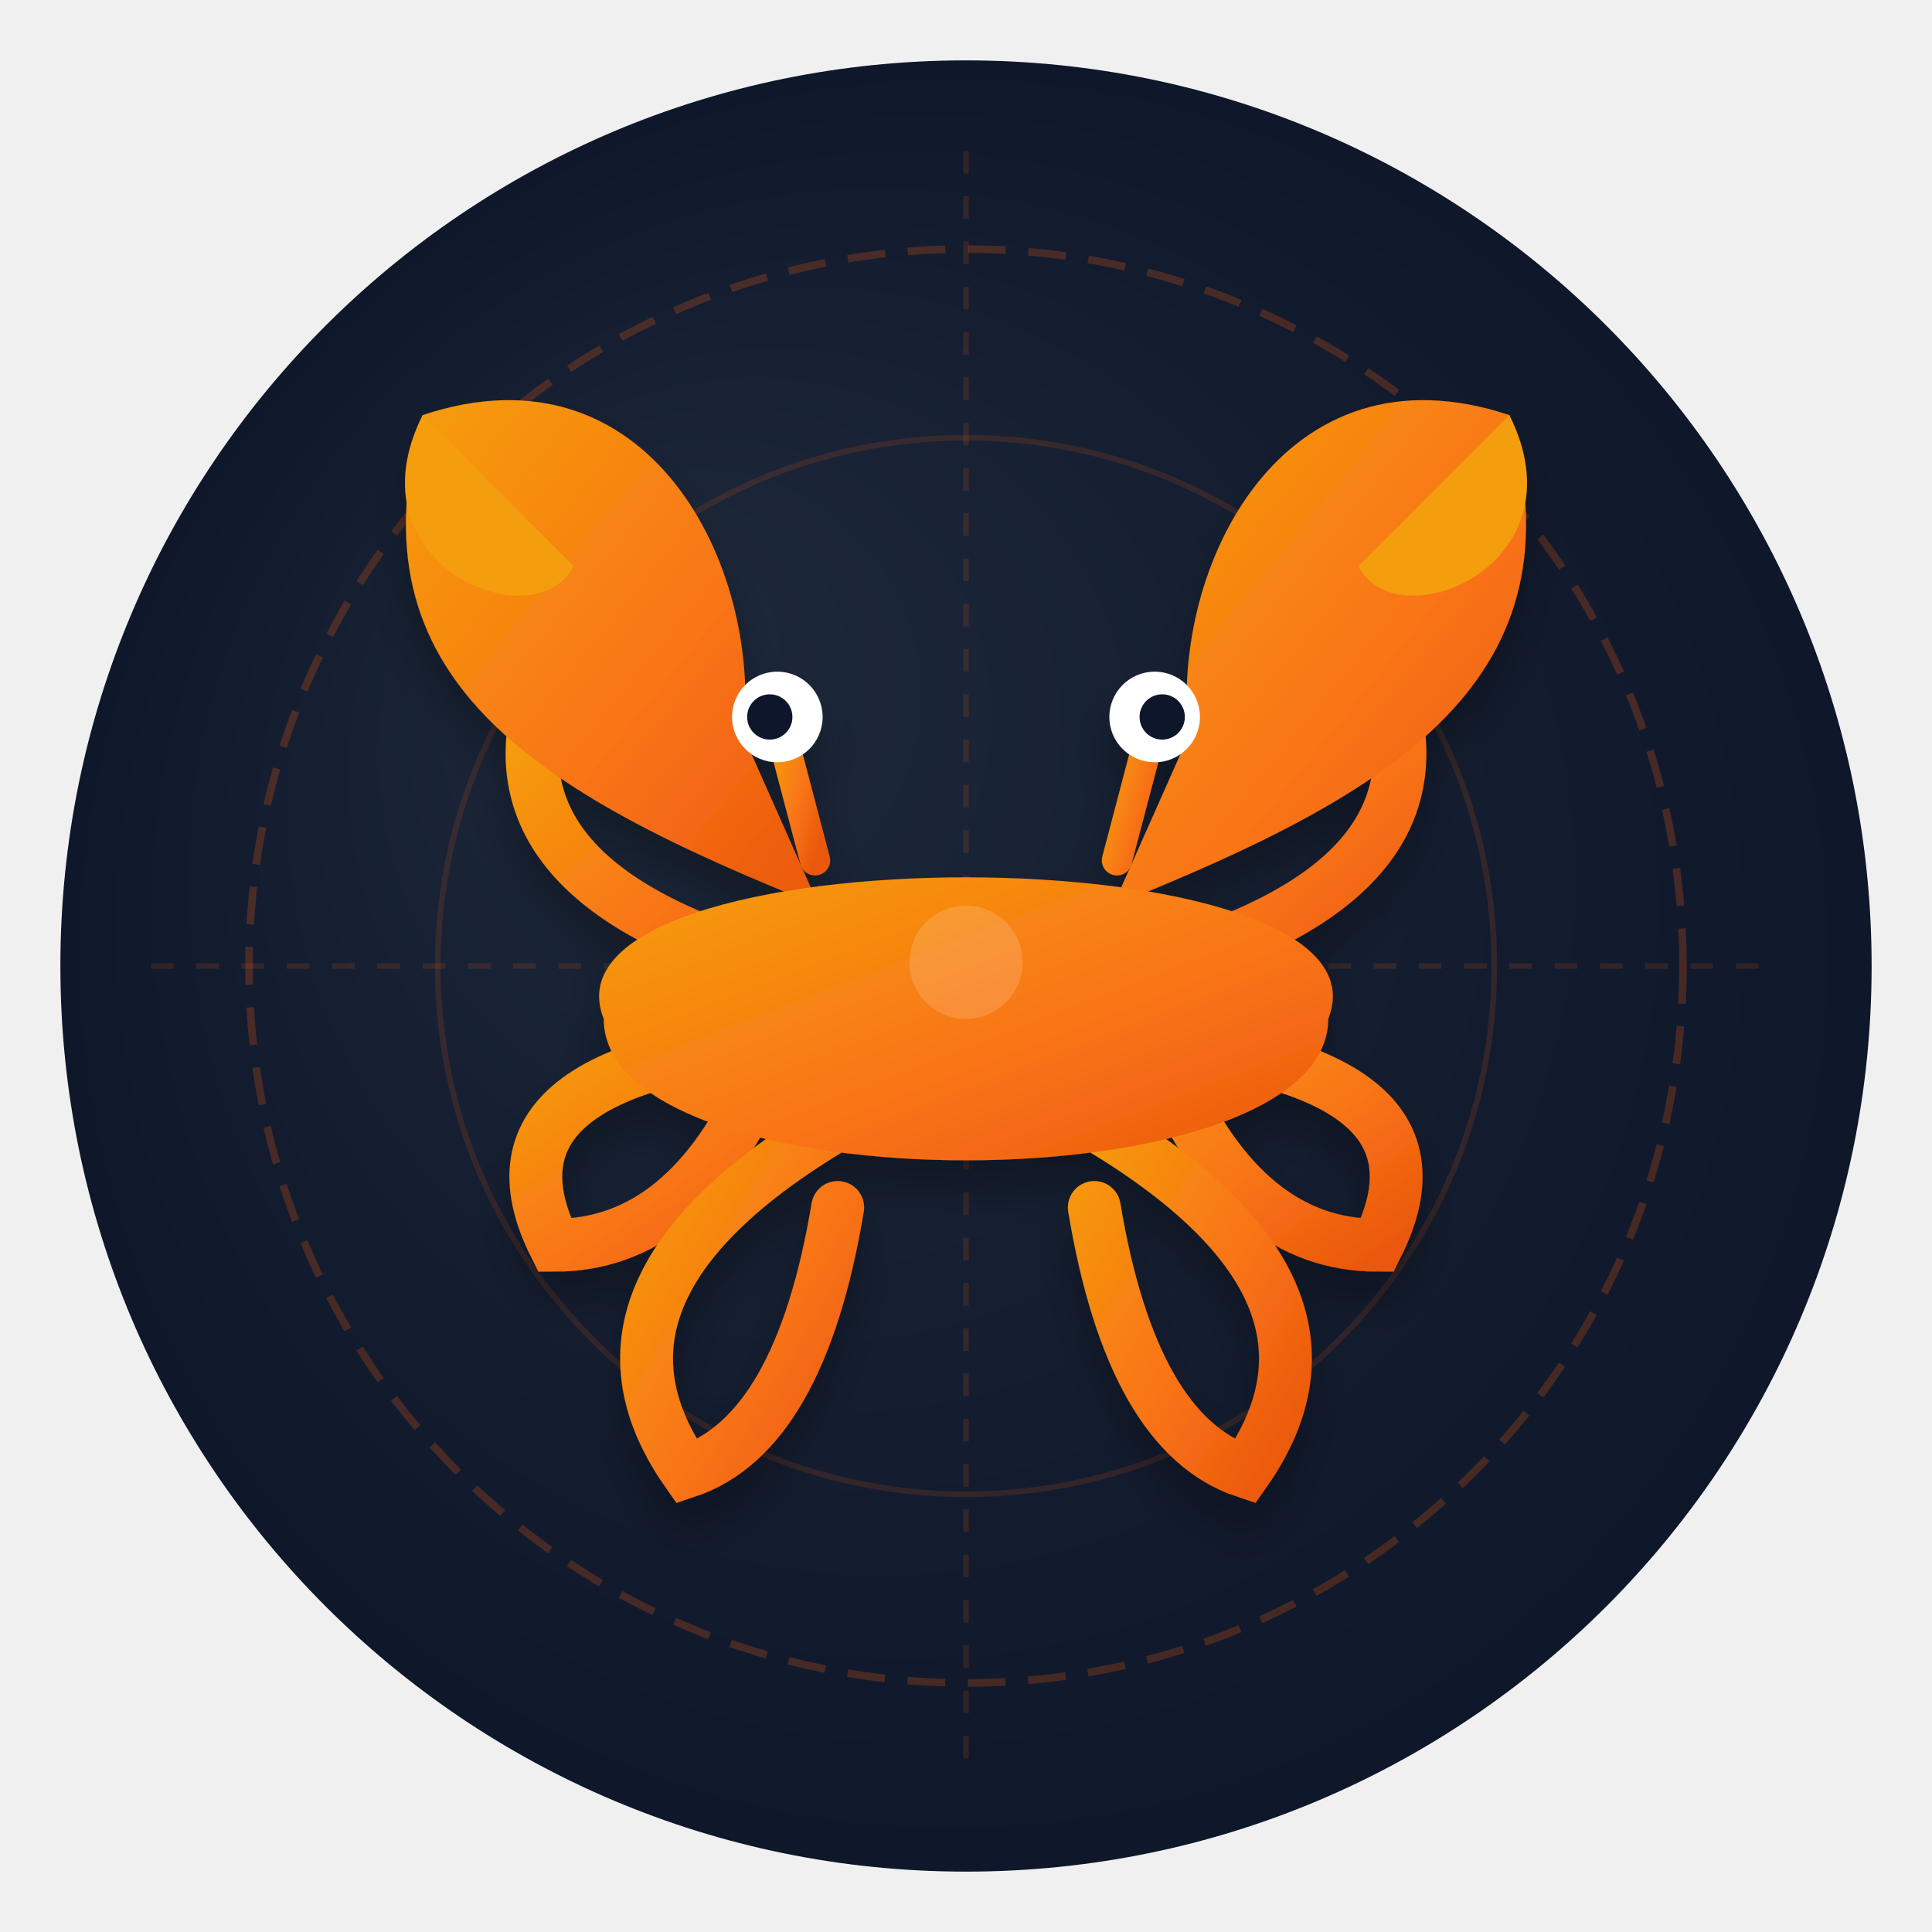
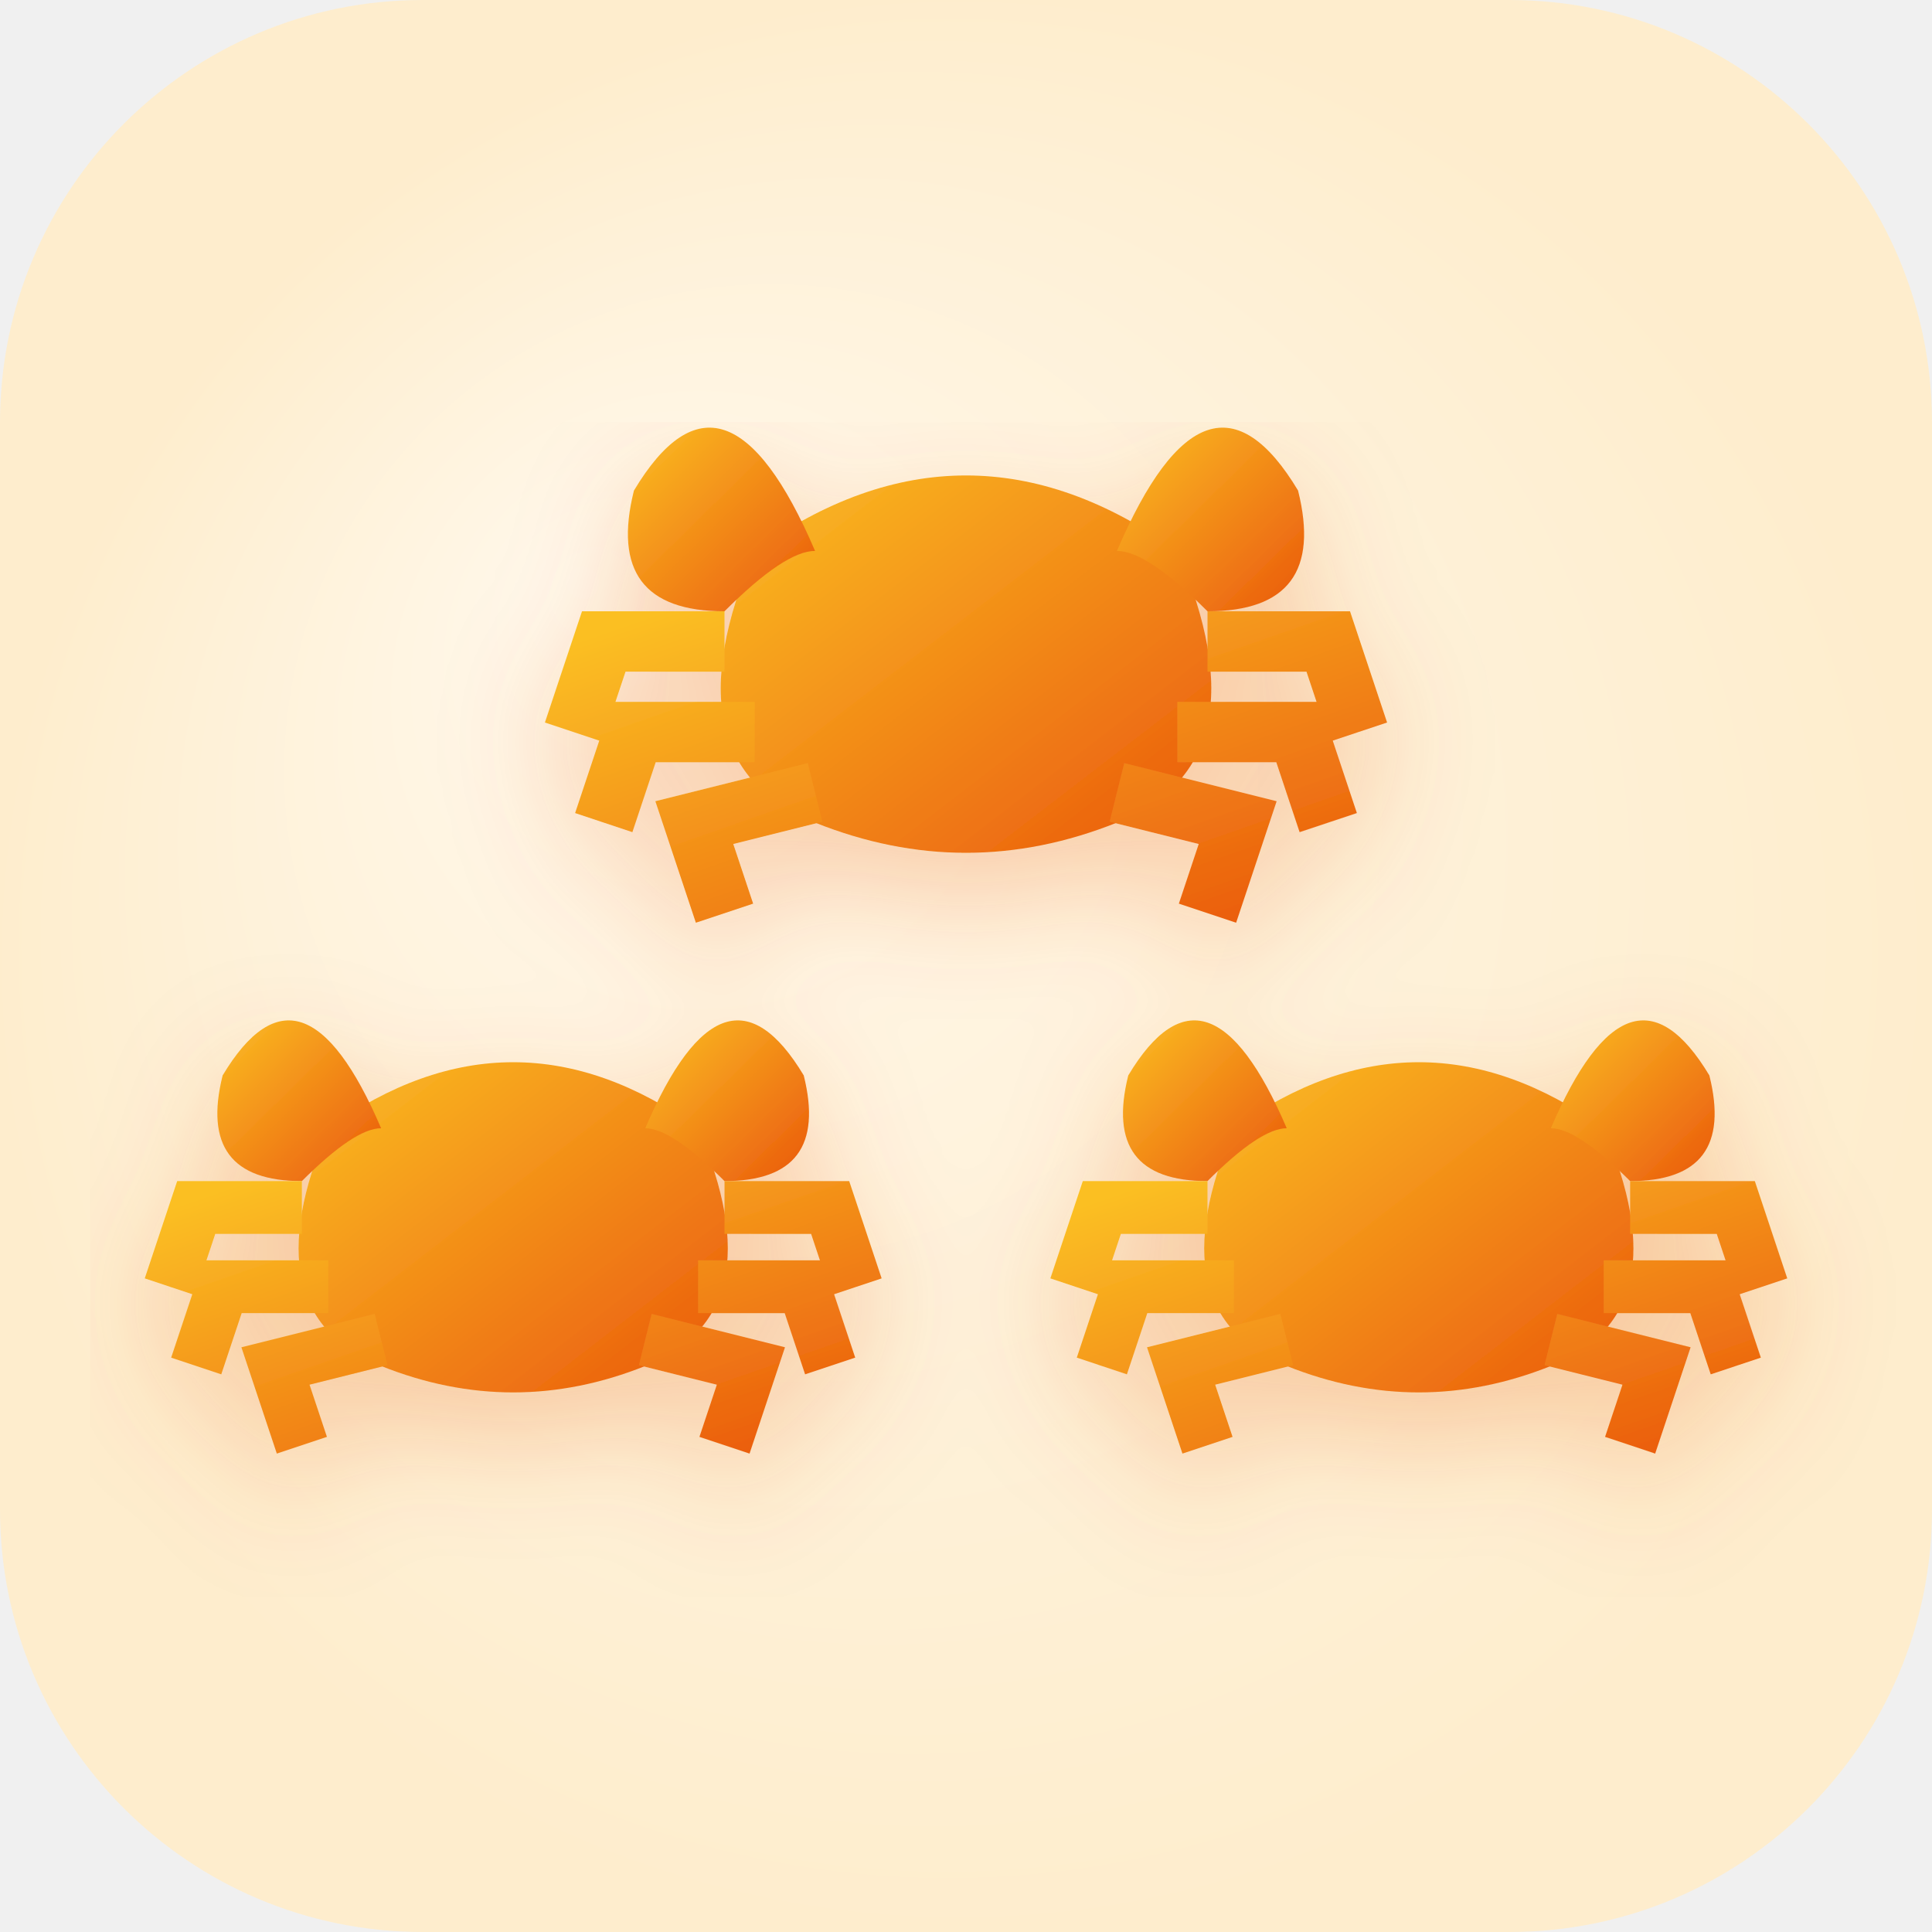
<svg xmlns="http://www.w3.org/2000/svg" viewBox="0 0 512 512" width="100%" height="100%">
  <defs>
    <radialGradient id="bgGrad" cx="50%" cy="50%" r="50%" fx="30%" fy="30%">
-       <stop offset="0%" stop-color="#1e293b" />
-       <stop offset="100%" stop-color="#0f172a" />
+       <stop offset="0%" stop-color="#fff8eb" />
+       <stop offset="100%" stop-color="#feedcd" />
    </radialGradient>
-     <linearGradient id="crabGrad" x1="0%" y1="0%" x2="100%" y2="100%">
-       <stop offset="0%" stop-color="#f59e0b" />
-       <stop offset="60%" stop-color="#f97316" />
-       <stop offset="100%" stop-color="#ea580c" />
+     <linearGradient id="crabAmberGrad" x1="0%" y1="0%" x2="100%" y2="100%">
+       <stop offset="0%" stop-color="#FBBF24" />
+       <stop offset="100%" stop-color="#EA580C" />
    </linearGradient>
    <filter id="shadow" x="-5%" y="-5%" width="120%" height="120%">
-       <feDropShadow dx="0" dy="8" stdDeviation="6" flood-color="#000000" flood-opacity="0.30" />
+       <feDropShadow dx="0" dy="12" stdDeviation="15" flood-color="#ea580c" flood-opacity="0.25" />
    </filter>
  </defs>
-   <circle cx="256" cy="256" r="240" fill="url(#bgGrad)" />
-   <circle cx="256" cy="256" r="190" fill="none" stroke="#ea580c" stroke-width="2" stroke-opacity="0.25" stroke-dasharray="10 6" />
-   <circle cx="256" cy="256" r="140" fill="none" stroke="#ea580c" stroke-width="1.5" stroke-opacity="0.15" />
-   <line x1="256" y1="40" x2="256" y2="472" stroke="#ea580c" stroke-width="1.5" stroke-opacity="0.15" stroke-dasharray="6 6" />
-   <line x1="40" y1="256" x2="472" y2="256" stroke="#ea580c" stroke-width="1.5" stroke-opacity="0.15" stroke-dasharray="6 6" />
+   <rect width="512" height="512" rx="112" fill="url(#bgGrad)" />
  <g filter="url(#shadow)">
-     <path d="M 290 260 Q 380 240 370 190 Q 350 180 320 220" fill="none" stroke="url(#crabGrad)" stroke-width="14" stroke-linecap="round" />
-     <path d="M 290 275 Q 390 280 365 330 Q 330 330 310 285" fill="none" stroke="url(#crabGrad)" stroke-width="14" stroke-linecap="round" />
-     <path d="M 285 295 Q 365 340 330 390 Q 300 380 290 320" fill="none" stroke="url(#crabGrad)" stroke-width="14" stroke-linecap="round" />
-     <path d="M 222 260 Q 132 240 142 190 Q 162 180 192 220" fill="none" stroke="url(#crabGrad)" stroke-width="14" stroke-linecap="round" />
-     <path d="M 222 275 Q 122 280 147 330 Q 182 330 202 285" fill="none" stroke="url(#crabGrad)" stroke-width="14" stroke-linecap="round" />
-     <path d="M 227 295 Q 147 340 182 390 Q 212 380 222 320" fill="none" stroke="url(#crabGrad)" stroke-width="14" stroke-linecap="round" />
-     <path d="M 295 240 C 370 210, 420 180, 400 110 C 340 90, 310 150, 315 195" fill="url(#crabGrad)" />
-     <path d="M 400 110 C 420 150, 370 170, 360 150" fill="#f59e0b" />
-     <path d="M 217 240 C 142 210, 92 180, 112 110 C 172 90, 202 150, 197 195" fill="url(#crabGrad)" />
-     <path d="M 112 110 C 92 150, 142 170, 152 150" fill="#f59e0b" />
-     <path d="M 160 270 C 140 220, 372 220, 352 270 C 352 320, 160 320, 160 270 Z" fill="url(#crabGrad)" />
-     <line x1="216" y1="228" x2="206" y2="190" stroke="url(#crabGrad)" stroke-width="8" stroke-linecap="round" />
-     <circle cx="206" cy="190" r="12" fill="#ffffff" />
-     <circle cx="204" cy="190" r="6" fill="#0f172a" />
-     <line x1="296" y1="228" x2="306" y2="190" stroke="url(#crabGrad)" stroke-width="8" stroke-linecap="round" />
-     <circle cx="306" cy="190" r="12" fill="#ffffff" />
-     <circle cx="308" cy="190" r="6" fill="#0f172a" />
+     <g transform="translate(256, 170) scale(16)">
+       <path fill="url(#crabAmberGrad)" d="M-3.5 -1.5 Q 0 -4 3.5 -1.5 Q 5 2 2.5 3 Q 0 4 -2.5 3 Q -5 2 -3.5 -1.5 Z" />
+       <path fill="url(#crabAmberGrad)" d="M-2.5 -1.5 Q -4 -5 -5.5 -2.5 Q -6 -0.5 -4 -0.5 Q -3 -1.5 -2.5 -1.5 Z" />
+       <path fill="url(#crabAmberGrad)" d="M2.5 -1.5 Q 4 -5 5.5 -2.5 Q 6 -0.5 4 -0.5 Q 3 -1.5 2.5 -1.5 Z" />
+       <path fill="none" stroke="url(#crabAmberGrad)" strokeWidth="1.2" strokeLinecap="round" strokeLinejoin="round" d="M -4 0 L -6 0 L -6.5 1.5 M -3.5 1.5 L -5.5 1.5 L -6 3 M -2.5 2.5 L -4.5 3 L -4 4.5 M 4 0 L 6 0 L 6.5 1.5 M 3.5 1.5 L 5.5 1.5 L 6 3 M 2.5 2.5 L 4.5 3 L 4 4.5" />
+     </g>
+     <g transform="translate(136, 320) scale(14)">
+       <path fill="url(#crabAmberGrad)" d="M-3.5 -1.5 Q 0 -4 3.5 -1.5 Q 5 2 2.5 3 Q 0 4 -2.5 3 Q -5 2 -3.5 -1.5 Z" />
+       <path fill="url(#crabAmberGrad)" d="M-2.5 -1.5 Q -4 -5 -5.5 -2.5 Q -6 -0.5 -4 -0.5 Q -3 -1.5 -2.5 -1.5 Z" />
+       <path fill="url(#crabAmberGrad)" d="M2.5 -1.5 Q 4 -5 5.5 -2.5 Q 6 -0.5 4 -0.5 Q 3 -1.5 2.5 -1.5 Z" />
+       <path fill="none" stroke="url(#crabAmberGrad)" strokeWidth="1.2" strokeLinecap="round" strokeLinejoin="round" d="M -4 0 L -6 0 L -6.5 1.5 M -3.5 1.5 L -5.5 1.5 L -6 3 M -2.5 2.5 L -4.5 3 L -4 4.5 M 4 0 L 6 0 L 6.5 1.5 M 3.5 1.5 L 5.5 1.5 L 6 3 M 2.5 2.5 L 4.5 3 L 4 4.5" />
+     </g>
+     <g transform="translate(376, 320) scale(14)">
+       <path fill="url(#crabAmberGrad)" d="M-3.5 -1.5 Q 0 -4 3.5 -1.5 Q 5 2 2.5 3 Q 0 4 -2.5 3 Q -5 2 -3.5 -1.5 Z" />
+       <path fill="url(#crabAmberGrad)" d="M-2.5 -1.5 Q -4 -5 -5.5 -2.5 Q -6 -0.5 -4 -0.5 Q -3 -1.5 -2.5 -1.5 Z" />
+       <path fill="url(#crabAmberGrad)" d="M2.5 -1.5 Q 4 -5 5.5 -2.5 Q 6 -0.5 4 -0.5 Q 3 -1.5 2.5 -1.5 Z" />
+       <path fill="none" stroke="url(#crabAmberGrad)" strokeWidth="1.2" strokeLinecap="round" strokeLinejoin="round" d="M -4 0 L -6 0 L -6.5 1.5 M -3.5 1.5 L -5.5 1.5 L -6 3 M -2.5 2.5 L -4.5 3 L -4 4.5 M 4 0 L 6 0 L 6.5 1.5 M 3.5 1.5 L 5.5 1.5 L 6 3 M 2.5 2.5 L 4.5 3 L 4 4.5" />
+     </g>
  </g>
-   <circle cx="256" cy="255" r="15" fill="#ffffff" fill-opacity="0.15" />
</svg>
